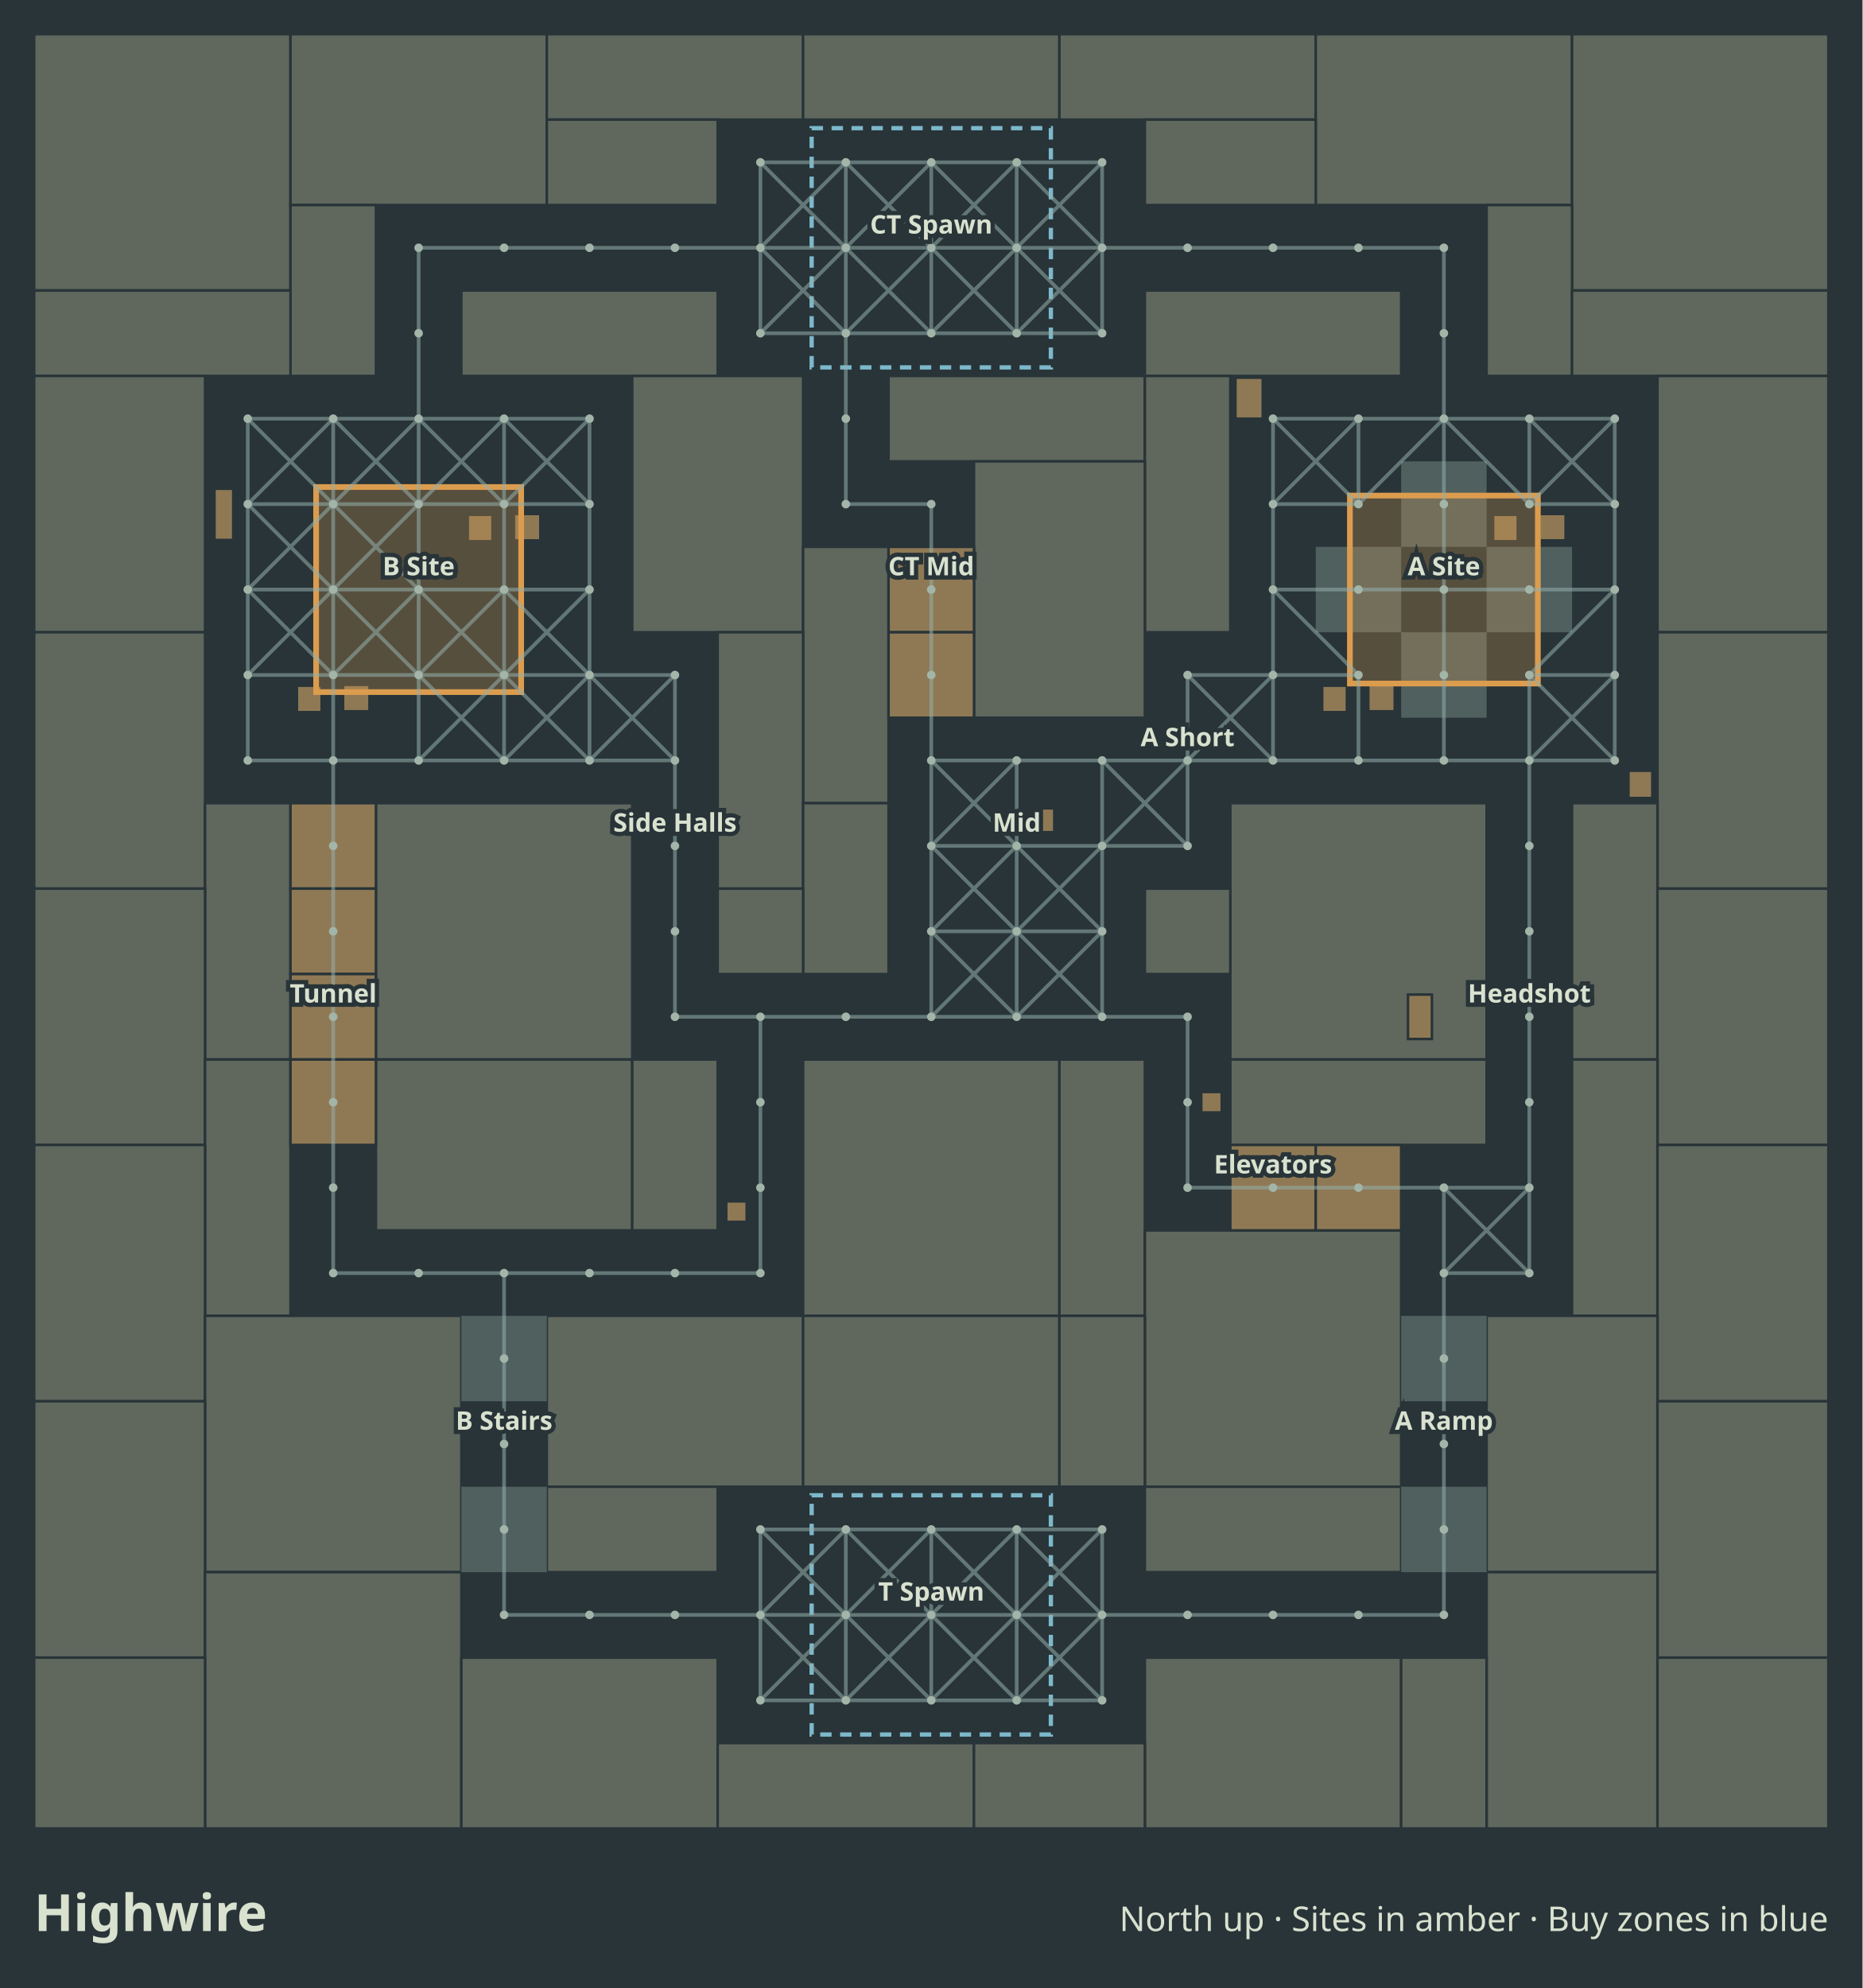
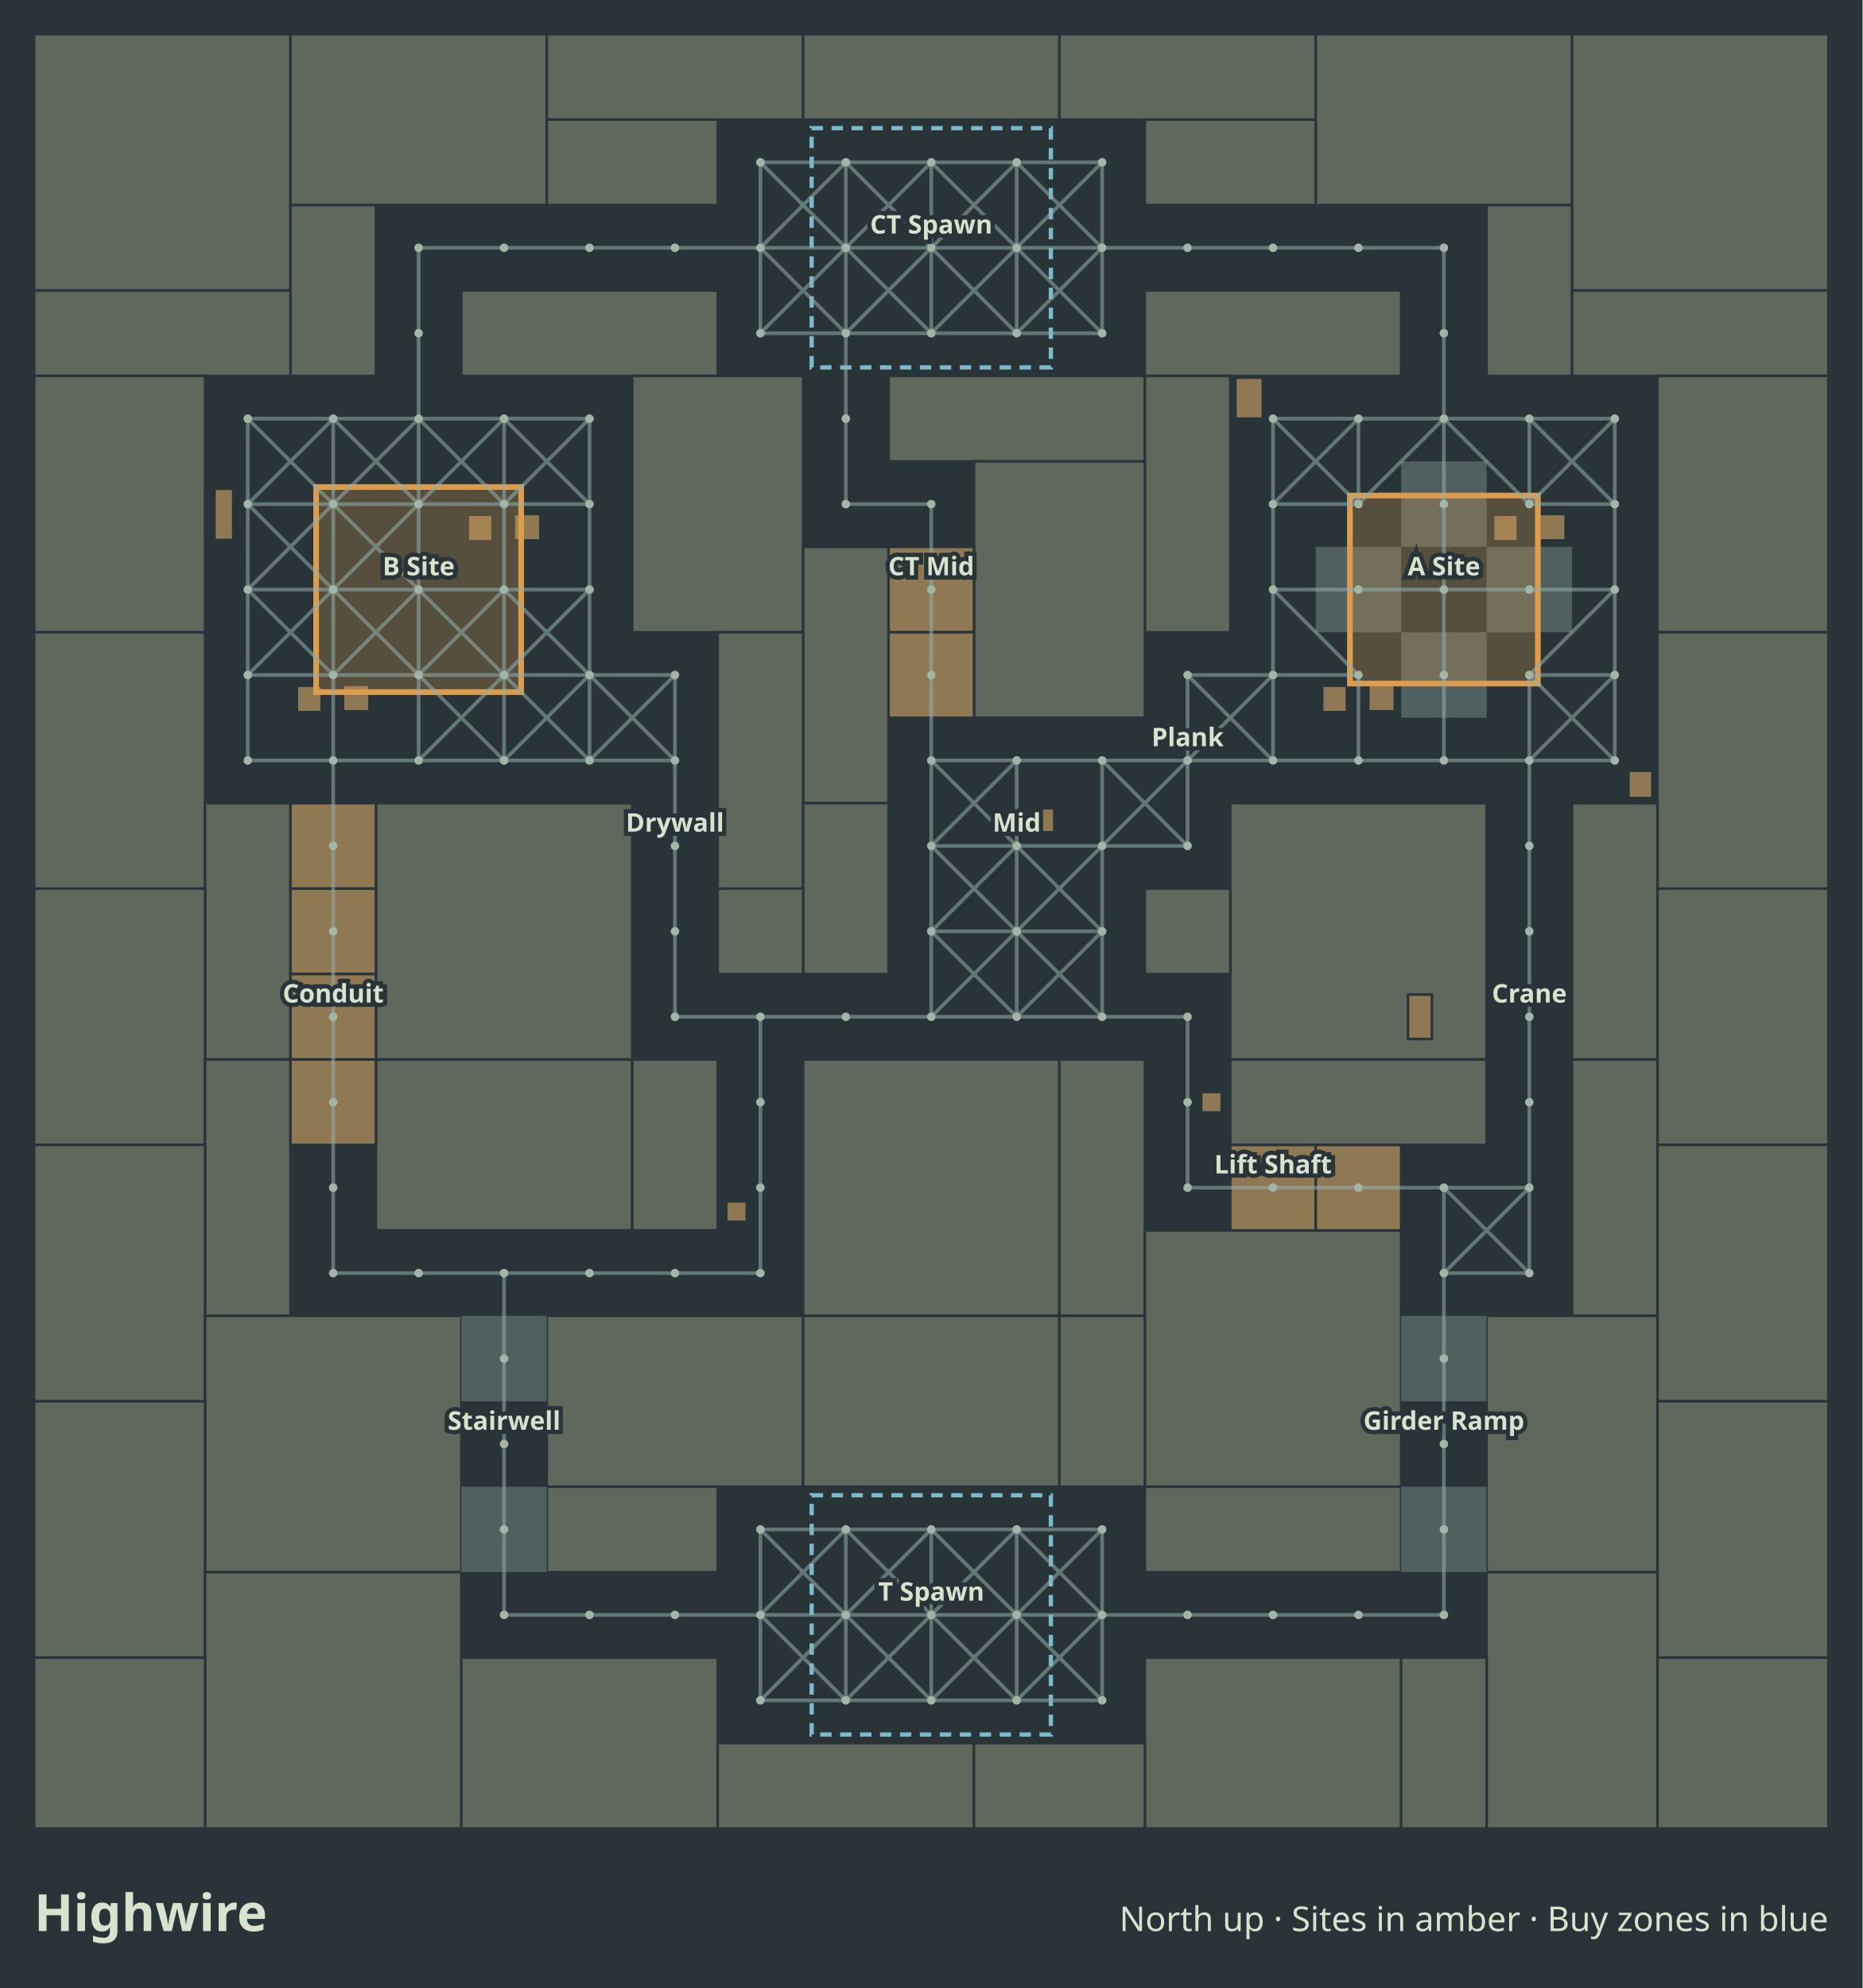
<svg xmlns="http://www.w3.org/2000/svg" viewBox="0 0 654 698" role="img" aria-labelledby="title">
  <rect width="100%" height="100%" fill="#283438" />
  <rect x="12" y="12" width="90" height="90" fill="#60685e" stroke="#283438" stroke-width=".9" />
  <rect x="102" y="12" width="90" height="60" fill="#60685e" stroke="#283438" stroke-width=".9" />
  <rect x="192" y="12" width="90" height="30" fill="#60685e" stroke="#283438" stroke-width=".9" />
  <rect x="282" y="12" width="90" height="30" fill="#60685e" stroke="#283438" stroke-width=".9" />
  <rect x="372" y="12" width="90" height="30" fill="#60685e" stroke="#283438" stroke-width=".9" />
  <rect x="462" y="12" width="90" height="60" fill="#60685e" stroke="#283438" stroke-width=".9" />
  <rect x="552" y="12" width="90" height="90" fill="#60685e" stroke="#283438" stroke-width=".9" />
  <rect x="192" y="42" width="60" height="30" fill="#60685e" stroke="#283438" stroke-width=".9" />
  <rect x="402" y="42" width="60" height="30" fill="#60685e" stroke="#283438" stroke-width=".9" />
  <rect x="102" y="72" width="30" height="60" fill="#60685e" stroke="#283438" stroke-width=".9" />
  <rect x="522" y="72" width="30" height="60" fill="#60685e" stroke="#283438" stroke-width=".9" />
  <rect x="12" y="102" width="90" height="30" fill="#60685e" stroke="#283438" stroke-width=".9" />
  <rect x="162" y="102" width="90" height="30" fill="#60685e" stroke="#283438" stroke-width=".9" />
  <rect x="402" y="102" width="90" height="30" fill="#60685e" stroke="#283438" stroke-width=".9" />
  <rect x="552" y="102" width="90" height="30" fill="#60685e" stroke="#283438" stroke-width=".9" />
  <rect x="12" y="132" width="60" height="90" fill="#60685e" stroke="#283438" stroke-width=".9" />
  <rect x="222" y="132" width="60" height="90" fill="#60685e" stroke="#283438" stroke-width=".9" />
  <rect x="312" y="132" width="90" height="30" fill="#60685e" stroke="#283438" stroke-width=".9" />
  <rect x="402" y="132" width="30" height="90" fill="#60685e" stroke="#283438" stroke-width=".9" />
  <rect x="582" y="132" width="60" height="90" fill="#60685e" stroke="#283438" stroke-width=".9" />
  <rect x="342" y="162" width="60" height="90" fill="#60685e" stroke="#283438" stroke-width=".9" />
  <rect x="282" y="192" width="30" height="90" fill="#60685e" stroke="#283438" stroke-width=".9" />
  <rect x="12" y="222" width="60" height="90" fill="#60685e" stroke="#283438" stroke-width=".9" />
  <rect x="252" y="222" width="30" height="90" fill="#60685e" stroke="#283438" stroke-width=".9" />
  <rect x="582" y="222" width="60" height="90" fill="#60685e" stroke="#283438" stroke-width=".9" />
  <rect x="72" y="282" width="30" height="90" fill="#60685e" stroke="#283438" stroke-width=".9" />
  <rect x="132" y="282" width="90" height="90" fill="#60685e" stroke="#283438" stroke-width=".9" />
  <rect x="282" y="282" width="30" height="60" fill="#60685e" stroke="#283438" stroke-width=".9" />
  <rect x="432" y="282" width="90" height="90" fill="#60685e" stroke="#283438" stroke-width=".9" />
  <rect x="552" y="282" width="30" height="90" fill="#60685e" stroke="#283438" stroke-width=".9" />
  <rect x="12" y="312" width="60" height="90" fill="#60685e" stroke="#283438" stroke-width=".9" />
  <rect x="252" y="312" width="30" height="30" fill="#60685e" stroke="#283438" stroke-width=".9" />
  <rect x="402" y="312" width="30" height="30" fill="#60685e" stroke="#283438" stroke-width=".9" />
  <rect x="582" y="312" width="60" height="90" fill="#60685e" stroke="#283438" stroke-width=".9" />
  <rect x="72" y="372" width="30" height="90" fill="#60685e" stroke="#283438" stroke-width=".9" />
  <rect x="132" y="372" width="90" height="60" fill="#60685e" stroke="#283438" stroke-width=".9" />
  <rect x="222" y="372" width="30" height="60" fill="#60685e" stroke="#283438" stroke-width=".9" />
  <rect x="282" y="372" width="90" height="90" fill="#60685e" stroke="#283438" stroke-width=".9" />
  <rect x="372" y="372" width="30" height="90" fill="#60685e" stroke="#283438" stroke-width=".9" />
  <rect x="432" y="372" width="90" height="30" fill="#60685e" stroke="#283438" stroke-width=".9" />
  <rect x="552" y="372" width="30" height="90" fill="#60685e" stroke="#283438" stroke-width=".9" />
  <rect x="12" y="402" width="60" height="90" fill="#60685e" stroke="#283438" stroke-width=".9" />
  <rect x="582" y="402" width="60" height="90" fill="#60685e" stroke="#283438" stroke-width=".9" />
  <rect x="402" y="432" width="90" height="90" fill="#60685e" stroke="#283438" stroke-width=".9" />
  <rect x="72" y="462" width="90" height="90" fill="#60685e" stroke="#283438" stroke-width=".9" />
  <rect x="192" y="462" width="90" height="60" fill="#60685e" stroke="#283438" stroke-width=".9" />
  <rect x="282" y="462" width="90" height="60" fill="#60685e" stroke="#283438" stroke-width=".9" />
  <rect x="372" y="462" width="30" height="60" fill="#60685e" stroke="#283438" stroke-width=".9" />
  <rect x="522" y="462" width="60" height="90" fill="#60685e" stroke="#283438" stroke-width=".9" />
  <rect x="12" y="492" width="60" height="90" fill="#60685e" stroke="#283438" stroke-width=".9" />
  <rect x="582" y="492" width="60" height="90" fill="#60685e" stroke="#283438" stroke-width=".9" />
  <rect x="192" y="522" width="60" height="30" fill="#60685e" stroke="#283438" stroke-width=".9" />
  <rect x="402" y="522" width="90" height="30" fill="#60685e" stroke="#283438" stroke-width=".9" />
  <rect x="72" y="552" width="90" height="90" fill="#60685e" stroke="#283438" stroke-width=".9" />
  <rect x="522" y="552" width="60" height="90" fill="#60685e" stroke="#283438" stroke-width=".9" />
  <rect x="12" y="582" width="60" height="60" fill="#60685e" stroke="#283438" stroke-width=".9" />
  <rect x="162" y="582" width="90" height="60" fill="#60685e" stroke="#283438" stroke-width=".9" />
  <rect x="402" y="582" width="90" height="60" fill="#60685e" stroke="#283438" stroke-width=".9" />
  <rect x="492" y="582" width="30" height="60" fill="#60685e" stroke="#283438" stroke-width=".9" />
  <rect x="582" y="582" width="60" height="60" fill="#60685e" stroke="#283438" stroke-width=".9" />
  <rect x="252" y="612" width="90" height="30" fill="#60685e" stroke="#283438" stroke-width=".9" />
  <rect x="342" y="612" width="60" height="30" fill="#60685e" stroke="#283438" stroke-width=".9" />
  <rect x="102" y="282" width="30" height="30" fill="#8f7955" stroke="#283438" stroke-width=".9" />
  <rect x="102" y="312" width="30" height="30" fill="#8f7955" stroke="#283438" stroke-width=".9" />
  <rect x="102" y="342" width="30" height="30" fill="#8f7955" stroke="#283438" stroke-width=".9" />
  <rect x="102" y="372" width="30" height="30" fill="#8f7955" stroke="#283438" stroke-width=".9" />
  <rect x="432" y="402" width="30" height="30" fill="#8f7955" stroke="#283438" stroke-width=".9" />
  <rect x="462" y="402" width="30" height="30" fill="#8f7955" stroke="#283438" stroke-width=".9" />
  <rect x="312" y="192" width="30" height="30" fill="#8f7955" stroke="#283438" stroke-width=".9" />
  <rect x="312" y="222" width="30" height="30" fill="#8f7955" stroke="#283438" stroke-width=".9" />
  <rect x="480.45" y="240.45" width="9.3" height="9.3" fill="#8f7955" stroke="#283438" stroke-width=".9" />
  <rect x="464.25" y="240.75" width="8.7" height="9.3" fill="#8f7955" stroke="#283438" stroke-width=".9" />
  <rect x="540.45" y="180.45" width="9.3" height="9.3" fill="#8f7955" stroke="#283438" stroke-width=".9" />
  <rect x="524.25" y="180.75" width="8.7" height="9.3" fill="#8f7955" stroke="#283438" stroke-width=".9" />
  <rect x="571.8" y="270.6" width="8.4" height="9.6" fill="#8f7955" stroke="#283438" stroke-width=".9" />
  <rect x="433.8" y="132.6" width="9.6" height="14.4" fill="#8f7955" stroke="#283438" stroke-width=".9" />
  <rect x="120.45" y="240.45" width="9.3" height="9.3" fill="#8f7955" stroke="#283438" stroke-width=".9" />
  <rect x="104.25" y="240.75" width="8.7" height="9.3" fill="#8f7955" stroke="#283438" stroke-width=".9" />
  <rect x="180.45" y="180.45" width="9.3" height="9.3" fill="#8f7955" stroke="#283438" stroke-width=".9" />
  <rect x="164.25" y="180.75" width="8.7" height="9.3" fill="#8f7955" stroke="#283438" stroke-width=".9" />
  <rect x="75.3" y="171.6" width="6.6" height="18" fill="#8f7955" stroke="#283438" stroke-width=".9" />
  <rect x="361.8" y="283.8" width="8.4" height="8.4" fill="#8f7955" stroke="#283438" stroke-width=".9" />
  <rect x="255" y="421.8" width="7.2" height="7.2" fill="#8f7955" stroke="#283438" stroke-width=".9" />
  <rect x="421.8" y="383.4" width="7.2" height="7.2" fill="#8f7955" stroke="#283438" stroke-width=".9" />
  <rect x="494.4" y="349.2" width="8.4" height="15.6" fill="#8f7955" stroke="#283438" stroke-width=".9" />
  <rect x="492" y="222" width="30" height="30" fill="#50605f" />
  <rect x="492" y="162" width="30" height="30" fill="#50605f" />
  <rect x="522" y="192" width="30" height="30" fill="#50605f" />
  <rect x="462" y="192" width="30" height="30" fill="#50605f" />
  <rect x="492" y="522" width="30" height="30" fill="#50605f" />
  <rect x="492" y="462" width="30" height="30" fill="#50605f" />
  <rect x="162" y="522" width="30" height="30" fill="#50605f" />
  <rect x="162" y="462" width="30" height="30" fill="#50605f" />
  <rect x="474" y="174" width="66" height="66" fill="#dc9c4e" fill-opacity=".26" stroke="#dc9c4e" stroke-width="2" />
  <rect x="111" y="171" width="72" height="72" fill="#dc9c4e" fill-opacity=".26" stroke="#dc9c4e" stroke-width="2" />
  <rect x="285" y="45" width="84" height="84" fill="none" stroke="#7db8cb" stroke-width="1.5" stroke-dasharray="4 3" />
  <rect x="285" y="525" width="84" height="84" fill="none" stroke="#7db8cb" stroke-width="1.5" stroke-dasharray="4 3" />
  <path d="M267 57L297 57M267 57L267 87M267 57L297 87M297 57L327 57M297 57L297 87M297 57L267 87M297 57L327 87M327 57L357 57M327 57L327 87M327 57L297 87M327 57L357 87M357 57L387 57M357 57L357 87M357 57L327 87M357 57L387 87M387 57L387 87M387 57L357 87M147 87L177 87M147 87L147 117M177 87L207 87M207 87L237 87M237 87L267 87M267 87L297 87M267 87L267 117M267 87L297 117M297 87L327 87M297 87L297 117M297 87L267 117M297 87L327 117M327 87L357 87M327 87L327 117M327 87L297 117M327 87L357 117M357 87L387 87M357 87L357 117M357 87L327 117M357 87L387 117M387 87L417 87M387 87L387 117M387 87L357 117M417 87L447 87M447 87L477 87M477 87L507 87M507 87L507 117M147 117L147 147M267 117L297 117M297 117L327 117M297 117L297 147M327 117L357 117M357 117L387 117M507 117L507 147M87 147L117 147M87 147L87 177M87 147L117 177M117 147L147 147M117 147L117 177M117 147L87 177M117 147L147 177M147 147L177 147M147 147L147 177M147 147L117 177M147 147L177 177M177 147L207 147M177 147L177 177M177 147L147 177M177 147L207 177M207 147L207 177M207 147L177 177M297 147L297 177M447 147L477 147M447 147L447 177M447 147L477 177M477 147L507 147M477 147L477 177M477 147L447 177M507 147L537 147M507 147L507 177M507 147L477 177M507 147L537 177M537 147L567 147M537 147L537 177M537 147L567 177M567 147L567 177M567 147L537 177M87 177L117 177M87 177L87 207M87 177L117 207M117 177L147 177M117 177L117 207M117 177L87 207M117 177L147 207M147 177L177 177M147 177L147 207M147 177L117 207M177 177L207 177M177 177L177 207M207 177L207 207M297 177L327 177M327 177L327 207M447 177L477 177M447 177L447 207M507 177L507 207M537 177L567 177M567 177L567 207M87 207L117 207M87 207L87 237M87 207L117 237M117 207L147 207M117 207L117 237M117 207L87 237M117 207L147 237M147 207L177 207M147 207L147 237M147 207L117 237M147 207L177 237M177 207L207 207M177 207L177 237M177 207L147 237M177 207L207 237M207 207L207 237M207 207L177 237M327 207L327 237M447 207L477 207M447 207L447 237M447 207L477 237M477 207L507 207M507 207L537 207M507 207L507 237M537 207L567 207M567 207L567 237M567 207L537 237M87 237L117 237M87 237L87 267M117 237L147 237M117 237L117 267M147 237L177 237M147 237L147 267M147 237L177 267M177 237L207 237M177 237L177 267M177 237L147 267M177 237L207 267M207 237L237 237M207 237L207 267M207 237L177 267M207 237L237 267M237 237L237 267M237 237L207 267M327 237L327 267M417 237L447 237M417 237L417 267M417 237L447 267M447 237L477 237M447 237L447 267M447 237L417 267M477 237L477 267M507 237L507 267M537 237L567 237M537 237L537 267M537 237L567 267M567 237L567 267M567 237L537 267M87 267L117 267M117 267L147 267M117 267L117 297M147 267L177 267M177 267L207 267M207 267L237 267M237 267L237 297M327 267L357 267M327 267L327 297M327 267L357 297M357 267L387 267M357 267L357 297M357 267L327 297M387 267L417 267M387 267L387 297M387 267L417 297M417 267L447 267M417 267L417 297M417 267L387 297M447 267L477 267M477 267L507 267M507 267L537 267M537 267L567 267M537 267L537 297M117 297L117 327M237 297L237 327M327 297L357 297M327 297L327 327M327 297L357 327M357 297L387 297M357 297L357 327M357 297L327 327M357 297L387 327M387 297L417 297M387 297L387 327M387 297L357 327M537 297L537 327M117 327L117 357M237 327L237 357M327 327L357 327M327 327L327 357M327 327L357 357M357 327L387 327M357 327L357 357M357 327L327 357M357 327L387 357M387 327L387 357M387 327L357 357M537 327L537 357M117 357L117 387M237 357L267 357M267 357L297 357M267 357L267 387M297 357L327 357M327 357L357 357M357 357L387 357M387 357L417 357M417 357L417 387M537 357L537 387M117 387L117 417M267 387L267 417M417 387L417 417M537 387L537 417M117 417L117 447M267 417L267 447M417 417L447 417M447 417L477 417M477 417L507 417M507 417L537 417M507 417L507 447M507 417L537 447M537 417L537 447M537 417L507 447M117 447L147 447M147 447L177 447M177 447L207 447M177 447L177 477M207 447L237 447M237 447L267 447M507 447L537 447M507 447L507 477M177 477L177 507M507 477L507 507M177 507L177 537M507 507L507 537M177 537L177 567M267 537L297 537M267 537L267 567M267 537L297 567M297 537L327 537M297 537L297 567M297 537L267 567M297 537L327 567M327 537L357 537M327 537L327 567M327 537L297 567M327 537L357 567M357 537L387 537M357 537L357 567M357 537L327 567M357 537L387 567M387 537L387 567M387 537L357 567M507 537L507 567M177 567L207 567M207 567L237 567M237 567L267 567M267 567L297 567M267 567L267 597M267 567L297 597M297 567L327 567M297 567L297 597M297 567L267 597M297 567L327 597M327 567L357 567M327 567L327 597M327 567L297 597M327 567L357 597M357 567L387 567M357 567L357 597M357 567L327 597M357 567L387 597M387 567L417 567M387 567L387 597M387 567L357 597M417 567L447 567M447 567L477 567M477 567L507 567M267 597L297 597M297 597L327 597M327 597L357 597M357 597L387 597" stroke="#94aeac" stroke-opacity=".55" fill="none" stroke-width="1.3" />
  <circle cx="267" cy="57" r="1.5" fill="#a3b5a8" />
  <circle cx="297" cy="57" r="1.5" fill="#a3b5a8" />
  <circle cx="327" cy="57" r="1.5" fill="#a3b5a8" />
  <circle cx="357" cy="57" r="1.5" fill="#a3b5a8" />
  <circle cx="387" cy="57" r="1.5" fill="#a3b5a8" />
  <circle cx="147" cy="87" r="1.5" fill="#a3b5a8" />
  <circle cx="177" cy="87" r="1.5" fill="#a3b5a8" />
  <circle cx="207" cy="87" r="1.5" fill="#a3b5a8" />
  <circle cx="237" cy="87" r="1.5" fill="#a3b5a8" />
  <circle cx="267" cy="87" r="1.5" fill="#a3b5a8" />
  <circle cx="297" cy="87" r="1.5" fill="#a3b5a8" />
  <circle cx="327" cy="87" r="1.5" fill="#a3b5a8" />
  <circle cx="357" cy="87" r="1.5" fill="#a3b5a8" />
  <circle cx="387" cy="87" r="1.5" fill="#a3b5a8" />
  <circle cx="417" cy="87" r="1.5" fill="#a3b5a8" />
  <circle cx="447" cy="87" r="1.5" fill="#a3b5a8" />
  <circle cx="477" cy="87" r="1.5" fill="#a3b5a8" />
  <circle cx="507" cy="87" r="1.5" fill="#a3b5a8" />
  <circle cx="147" cy="117" r="1.5" fill="#a3b5a8" />
  <circle cx="267" cy="117" r="1.5" fill="#a3b5a8" />
  <circle cx="297" cy="117" r="1.5" fill="#a3b5a8" />
  <circle cx="327" cy="117" r="1.5" fill="#a3b5a8" />
  <circle cx="357" cy="117" r="1.5" fill="#a3b5a8" />
  <circle cx="387" cy="117" r="1.5" fill="#a3b5a8" />
  <circle cx="507" cy="117" r="1.5" fill="#a3b5a8" />
  <circle cx="87" cy="147" r="1.5" fill="#a3b5a8" />
  <circle cx="117" cy="147" r="1.5" fill="#a3b5a8" />
  <circle cx="147" cy="147" r="1.5" fill="#a3b5a8" />
  <circle cx="177" cy="147" r="1.5" fill="#a3b5a8" />
  <circle cx="207" cy="147" r="1.5" fill="#a3b5a8" />
  <circle cx="297" cy="147" r="1.5" fill="#a3b5a8" />
  <circle cx="447" cy="147" r="1.5" fill="#a3b5a8" />
  <circle cx="477" cy="147" r="1.5" fill="#a3b5a8" />
  <circle cx="507" cy="147" r="1.5" fill="#a3b5a8" />
  <circle cx="537" cy="147" r="1.5" fill="#a3b5a8" />
  <circle cx="567" cy="147" r="1.5" fill="#a3b5a8" />
  <circle cx="87" cy="177" r="1.5" fill="#a3b5a8" />
  <circle cx="117" cy="177" r="1.5" fill="#a3b5a8" />
  <circle cx="147" cy="177" r="1.5" fill="#a3b5a8" />
  <circle cx="177" cy="177" r="1.5" fill="#a3b5a8" />
  <circle cx="207" cy="177" r="1.5" fill="#a3b5a8" />
  <circle cx="297" cy="177" r="1.5" fill="#a3b5a8" />
  <circle cx="327" cy="177" r="1.5" fill="#a3b5a8" />
  <circle cx="447" cy="177" r="1.5" fill="#a3b5a8" />
  <circle cx="477" cy="177" r="1.5" fill="#a3b5a8" />
  <circle cx="507" cy="177" r="1.5" fill="#a3b5a8" />
  <circle cx="537" cy="177" r="1.5" fill="#a3b5a8" />
  <circle cx="567" cy="177" r="1.5" fill="#a3b5a8" />
  <circle cx="87" cy="207" r="1.5" fill="#a3b5a8" />
  <circle cx="117" cy="207" r="1.5" fill="#a3b5a8" />
  <circle cx="147" cy="207" r="1.5" fill="#a3b5a8" />
  <circle cx="177" cy="207" r="1.5" fill="#a3b5a8" />
  <circle cx="207" cy="207" r="1.5" fill="#a3b5a8" />
  <circle cx="327" cy="207" r="1.5" fill="#a3b5a8" />
  <circle cx="447" cy="207" r="1.5" fill="#a3b5a8" />
  <circle cx="477" cy="207" r="1.5" fill="#a3b5a8" />
  <circle cx="507" cy="207" r="1.5" fill="#a3b5a8" />
  <circle cx="537" cy="207" r="1.5" fill="#a3b5a8" />
  <circle cx="567" cy="207" r="1.5" fill="#a3b5a8" />
  <circle cx="87" cy="237" r="1.5" fill="#a3b5a8" />
  <circle cx="117" cy="237" r="1.5" fill="#a3b5a8" />
  <circle cx="147" cy="237" r="1.5" fill="#a3b5a8" />
  <circle cx="177" cy="237" r="1.5" fill="#a3b5a8" />
  <circle cx="207" cy="237" r="1.5" fill="#a3b5a8" />
  <circle cx="237" cy="237" r="1.5" fill="#a3b5a8" />
  <circle cx="327" cy="237" r="1.5" fill="#a3b5a8" />
  <circle cx="417" cy="237" r="1.5" fill="#a3b5a8" />
  <circle cx="447" cy="237" r="1.5" fill="#a3b5a8" />
  <circle cx="477" cy="237" r="1.5" fill="#a3b5a8" />
  <circle cx="507" cy="237" r="1.5" fill="#a3b5a8" />
  <circle cx="537" cy="237" r="1.5" fill="#a3b5a8" />
  <circle cx="567" cy="237" r="1.5" fill="#a3b5a8" />
  <circle cx="87" cy="267" r="1.5" fill="#a3b5a8" />
  <circle cx="117" cy="267" r="1.5" fill="#a3b5a8" />
  <circle cx="147" cy="267" r="1.5" fill="#a3b5a8" />
  <circle cx="177" cy="267" r="1.5" fill="#a3b5a8" />
  <circle cx="207" cy="267" r="1.5" fill="#a3b5a8" />
  <circle cx="237" cy="267" r="1.5" fill="#a3b5a8" />
  <circle cx="327" cy="267" r="1.5" fill="#a3b5a8" />
  <circle cx="357" cy="267" r="1.5" fill="#a3b5a8" />
  <circle cx="387" cy="267" r="1.5" fill="#a3b5a8" />
  <circle cx="417" cy="267" r="1.5" fill="#a3b5a8" />
  <circle cx="447" cy="267" r="1.5" fill="#a3b5a8" />
  <circle cx="477" cy="267" r="1.5" fill="#a3b5a8" />
  <circle cx="507" cy="267" r="1.5" fill="#a3b5a8" />
  <circle cx="537" cy="267" r="1.5" fill="#a3b5a8" />
  <circle cx="567" cy="267" r="1.5" fill="#a3b5a8" />
  <circle cx="117" cy="297" r="1.5" fill="#a3b5a8" />
  <circle cx="237" cy="297" r="1.5" fill="#a3b5a8" />
  <circle cx="327" cy="297" r="1.5" fill="#a3b5a8" />
  <circle cx="357" cy="297" r="1.5" fill="#a3b5a8" />
  <circle cx="387" cy="297" r="1.5" fill="#a3b5a8" />
  <circle cx="417" cy="297" r="1.5" fill="#a3b5a8" />
  <circle cx="537" cy="297" r="1.5" fill="#a3b5a8" />
  <circle cx="117" cy="327" r="1.5" fill="#a3b5a8" />
  <circle cx="237" cy="327" r="1.5" fill="#a3b5a8" />
  <circle cx="327" cy="327" r="1.5" fill="#a3b5a8" />
  <circle cx="357" cy="327" r="1.5" fill="#a3b5a8" />
  <circle cx="387" cy="327" r="1.5" fill="#a3b5a8" />
  <circle cx="537" cy="327" r="1.5" fill="#a3b5a8" />
  <circle cx="117" cy="357" r="1.5" fill="#a3b5a8" />
  <circle cx="237" cy="357" r="1.5" fill="#a3b5a8" />
  <circle cx="267" cy="357" r="1.5" fill="#a3b5a8" />
  <circle cx="297" cy="357" r="1.5" fill="#a3b5a8" />
  <circle cx="327" cy="357" r="1.5" fill="#a3b5a8" />
  <circle cx="357" cy="357" r="1.5" fill="#a3b5a8" />
  <circle cx="387" cy="357" r="1.5" fill="#a3b5a8" />
  <circle cx="417" cy="357" r="1.5" fill="#a3b5a8" />
  <circle cx="537" cy="357" r="1.5" fill="#a3b5a8" />
  <circle cx="117" cy="387" r="1.5" fill="#a3b5a8" />
  <circle cx="267" cy="387" r="1.5" fill="#a3b5a8" />
  <circle cx="417" cy="387" r="1.5" fill="#a3b5a8" />
  <circle cx="537" cy="387" r="1.5" fill="#a3b5a8" />
  <circle cx="117" cy="417" r="1.5" fill="#a3b5a8" />
  <circle cx="267" cy="417" r="1.5" fill="#a3b5a8" />
  <circle cx="417" cy="417" r="1.5" fill="#a3b5a8" />
  <circle cx="447" cy="417" r="1.5" fill="#a3b5a8" />
  <circle cx="477" cy="417" r="1.5" fill="#a3b5a8" />
  <circle cx="507" cy="417" r="1.5" fill="#a3b5a8" />
  <circle cx="537" cy="417" r="1.5" fill="#a3b5a8" />
  <circle cx="117" cy="447" r="1.5" fill="#a3b5a8" />
  <circle cx="147" cy="447" r="1.5" fill="#a3b5a8" />
  <circle cx="177" cy="447" r="1.5" fill="#a3b5a8" />
  <circle cx="207" cy="447" r="1.5" fill="#a3b5a8" />
  <circle cx="237" cy="447" r="1.5" fill="#a3b5a8" />
  <circle cx="267" cy="447" r="1.5" fill="#a3b5a8" />
  <circle cx="507" cy="447" r="1.5" fill="#a3b5a8" />
  <circle cx="537" cy="447" r="1.5" fill="#a3b5a8" />
  <circle cx="177" cy="477" r="1.5" fill="#a3b5a8" />
  <circle cx="507" cy="477" r="1.5" fill="#a3b5a8" />
  <circle cx="177" cy="507" r="1.5" fill="#a3b5a8" />
  <circle cx="507" cy="507" r="1.5" fill="#a3b5a8" />
  <circle cx="177" cy="537" r="1.5" fill="#a3b5a8" />
  <circle cx="267" cy="537" r="1.5" fill="#a3b5a8" />
  <circle cx="297" cy="537" r="1.5" fill="#a3b5a8" />
  <circle cx="327" cy="537" r="1.5" fill="#a3b5a8" />
  <circle cx="357" cy="537" r="1.5" fill="#a3b5a8" />
  <circle cx="387" cy="537" r="1.5" fill="#a3b5a8" />
  <circle cx="507" cy="537" r="1.5" fill="#a3b5a8" />
  <circle cx="177" cy="567" r="1.5" fill="#a3b5a8" />
  <circle cx="207" cy="567" r="1.5" fill="#a3b5a8" />
  <circle cx="237" cy="567" r="1.5" fill="#a3b5a8" />
  <circle cx="267" cy="567" r="1.5" fill="#a3b5a8" />
  <circle cx="297" cy="567" r="1.5" fill="#a3b5a8" />
  <circle cx="327" cy="567" r="1.5" fill="#a3b5a8" />
  <circle cx="357" cy="567" r="1.5" fill="#a3b5a8" />
  <circle cx="387" cy="567" r="1.5" fill="#a3b5a8" />
  <circle cx="417" cy="567" r="1.5" fill="#a3b5a8" />
  <circle cx="447" cy="567" r="1.5" fill="#a3b5a8" />
  <circle cx="477" cy="567" r="1.5" fill="#a3b5a8" />
  <circle cx="507" cy="567" r="1.5" fill="#a3b5a8" />
  <circle cx="267" cy="597" r="1.5" fill="#a3b5a8" />
  <circle cx="297" cy="597" r="1.5" fill="#a3b5a8" />
  <circle cx="327" cy="597" r="1.5" fill="#a3b5a8" />
  <circle cx="357" cy="597" r="1.5" fill="#a3b5a8" />
  <circle cx="387" cy="597" r="1.5" fill="#a3b5a8" />
-   <text x="507" y="502" fill="#d9e1cf" stroke="#283438" stroke-width="3" paint-order="stroke" text-anchor="middle" font-family="system-ui,sans-serif" font-weight="600" font-size="9">A Ramp</text>
-   <text x="177" y="502" fill="#d9e1cf" stroke="#283438" stroke-width="3" paint-order="stroke" text-anchor="middle" font-family="system-ui,sans-serif" font-weight="600" font-size="9">B Stairs</text>
+   <text x="507" y="502" fill="#d9e1cf" stroke="#283438" stroke-width="3" paint-order="stroke" text-anchor="middle" font-family="system-ui,sans-serif" font-weight="600" font-size="9">Girder Ramp</text>
+   <text x="177" y="502" fill="#d9e1cf" stroke="#283438" stroke-width="3" paint-order="stroke" text-anchor="middle" font-family="system-ui,sans-serif" font-weight="600" font-size="9">Stairwell</text>
  <text x="357" y="292" fill="#d9e1cf" stroke="#283438" stroke-width="3" paint-order="stroke" text-anchor="middle" font-family="system-ui,sans-serif" font-weight="600" font-size="9">Mid</text>
-   <text x="447" y="412" fill="#d9e1cf" stroke="#283438" stroke-width="3" paint-order="stroke" text-anchor="middle" font-family="system-ui,sans-serif" font-weight="600" font-size="9">Elevators</text>
-   <text x="417" y="262" fill="#d9e1cf" stroke="#283438" stroke-width="3" paint-order="stroke" text-anchor="middle" font-family="system-ui,sans-serif" font-weight="600" font-size="9">A Short</text>
-   <text x="237" y="292" fill="#d9e1cf" stroke="#283438" stroke-width="3" paint-order="stroke" text-anchor="middle" font-family="system-ui,sans-serif" font-weight="600" font-size="9">Side Halls</text>
-   <text x="117" y="352" fill="#d9e1cf" stroke="#283438" stroke-width="3" paint-order="stroke" text-anchor="middle" font-family="system-ui,sans-serif" font-weight="600" font-size="9">Tunnel</text>
+   <text x="447" y="412" fill="#d9e1cf" stroke="#283438" stroke-width="3" paint-order="stroke" text-anchor="middle" font-family="system-ui,sans-serif" font-weight="600" font-size="9">Lift Shaft</text>
+   <text x="417" y="262" fill="#d9e1cf" stroke="#283438" stroke-width="3" paint-order="stroke" text-anchor="middle" font-family="system-ui,sans-serif" font-weight="600" font-size="9">Plank</text>
+   <text x="237" y="292" fill="#d9e1cf" stroke="#283438" stroke-width="3" paint-order="stroke" text-anchor="middle" font-family="system-ui,sans-serif" font-weight="600" font-size="9">Drywall</text>
+   <text x="117" y="352" fill="#d9e1cf" stroke="#283438" stroke-width="3" paint-order="stroke" text-anchor="middle" font-family="system-ui,sans-serif" font-weight="600" font-size="9">Conduit</text>
  <text x="327" y="202" fill="#d9e1cf" stroke="#283438" stroke-width="3" paint-order="stroke" text-anchor="middle" font-family="system-ui,sans-serif" font-weight="600" font-size="9">CT Mid</text>
-   <text x="537" y="352" fill="#d9e1cf" stroke="#283438" stroke-width="3" paint-order="stroke" text-anchor="middle" font-family="system-ui,sans-serif" font-weight="600" font-size="9">Headshot</text>
+   <text x="537" y="352" fill="#d9e1cf" stroke="#283438" stroke-width="3" paint-order="stroke" text-anchor="middle" font-family="system-ui,sans-serif" font-weight="600" font-size="9">Crane</text>
  <text x="507" y="202" fill="#d9e1cf" stroke="#283438" stroke-width="3" paint-order="stroke" text-anchor="middle" font-family="system-ui,sans-serif" font-weight="600" font-size="9">A Site</text>
  <text x="147" y="202" fill="#d9e1cf" stroke="#283438" stroke-width="3" paint-order="stroke" text-anchor="middle" font-family="system-ui,sans-serif" font-weight="600" font-size="9">B Site</text>
  <text x="327" y="562" fill="#d9e1cf" stroke="#283438" stroke-width="3" paint-order="stroke" text-anchor="middle" font-family="system-ui,sans-serif" font-weight="600" font-size="9">T Spawn</text>
  <text x="327" y="82" fill="#d9e1cf" stroke="#283438" stroke-width="3" paint-order="stroke" text-anchor="middle" font-family="system-ui,sans-serif" font-weight="600" font-size="9">CT Spawn</text>
  <text x="12" y="678" font-family="system-ui,sans-serif" font-size="18" font-weight="700" fill="#d9e1cf">Highwire</text>
  <text x="642" y="678" font-family="system-ui,sans-serif" text-anchor="end" fill="#d9e1cf" font-size="12">North up · Sites in amber · Buy zones in blue</text>
</svg>
